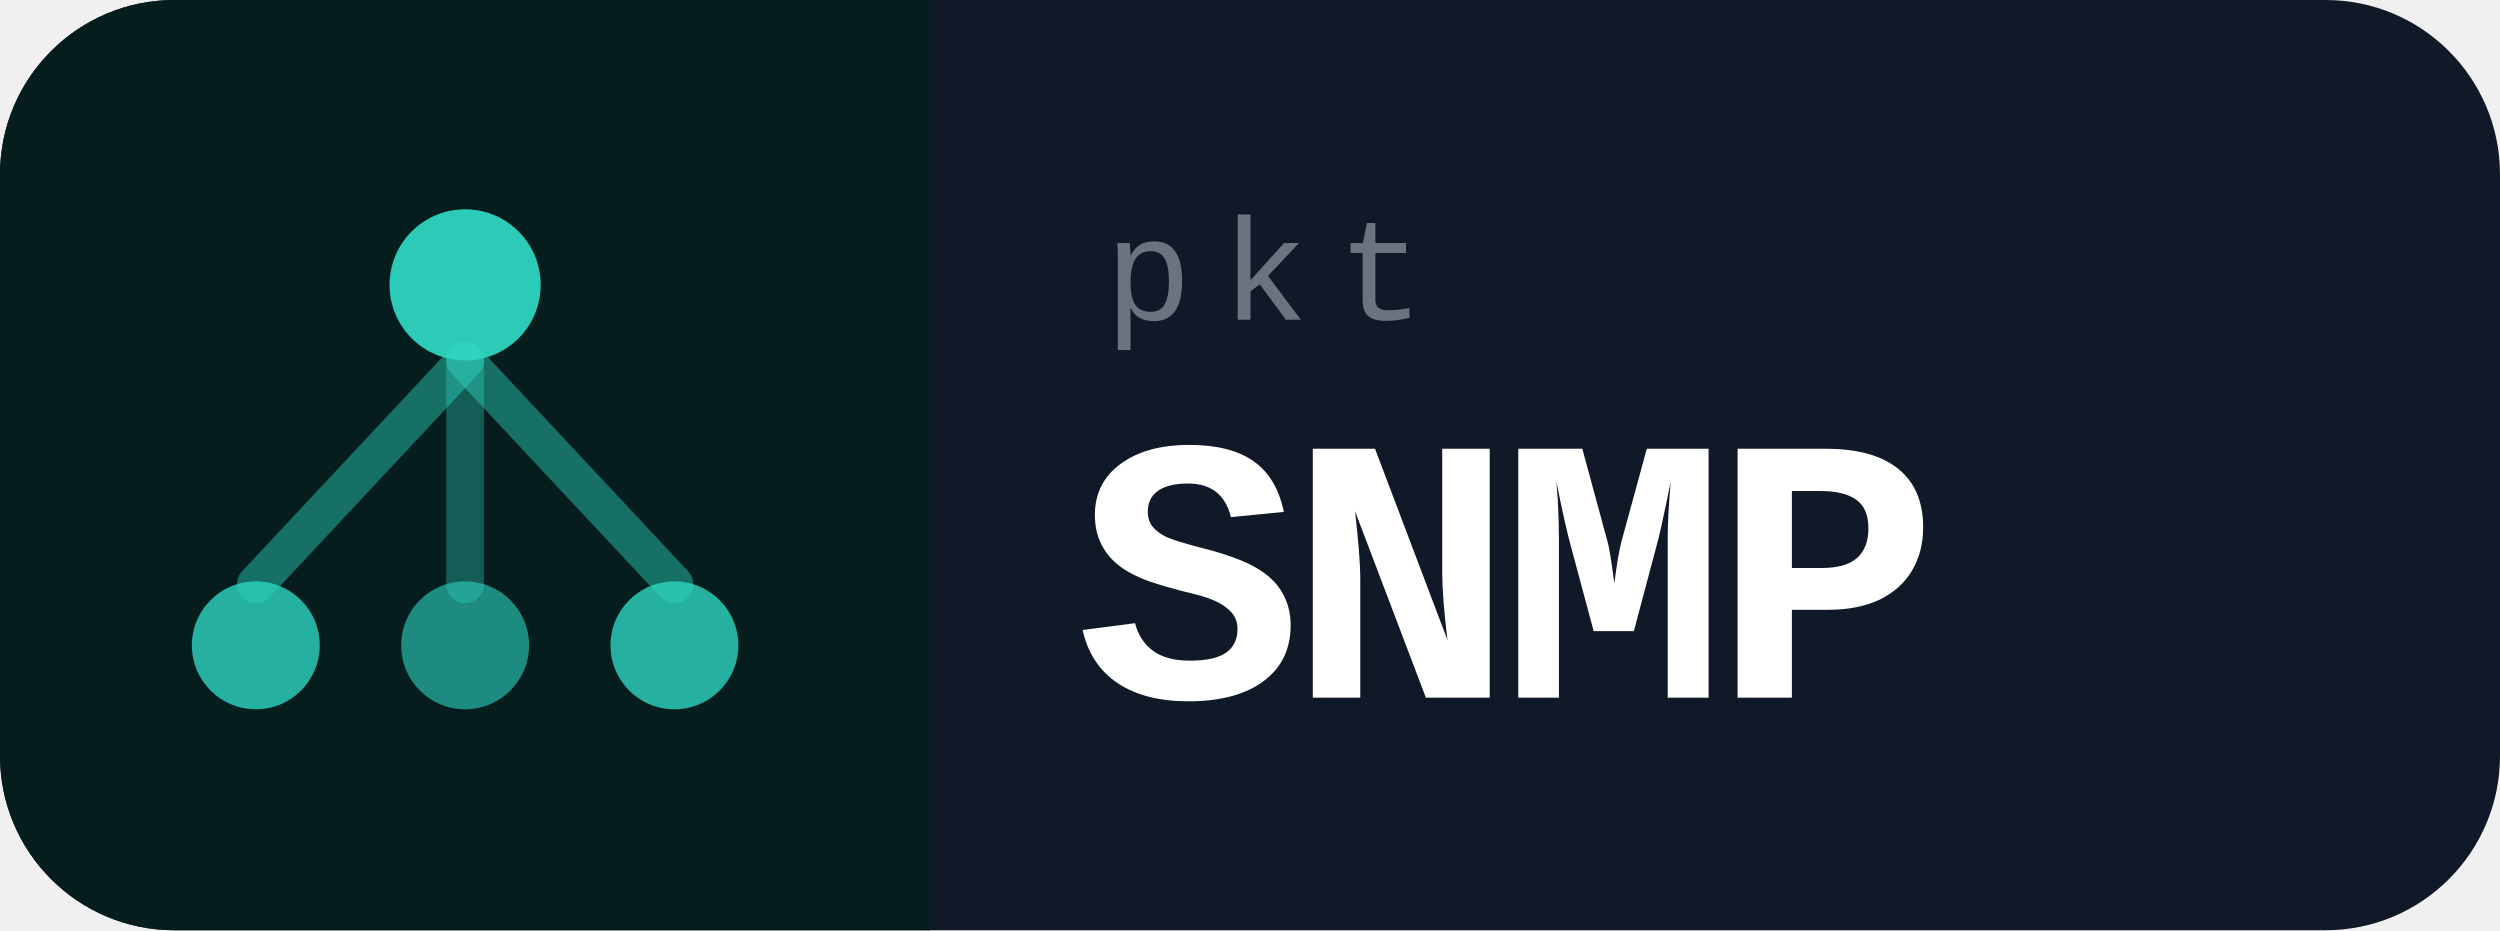
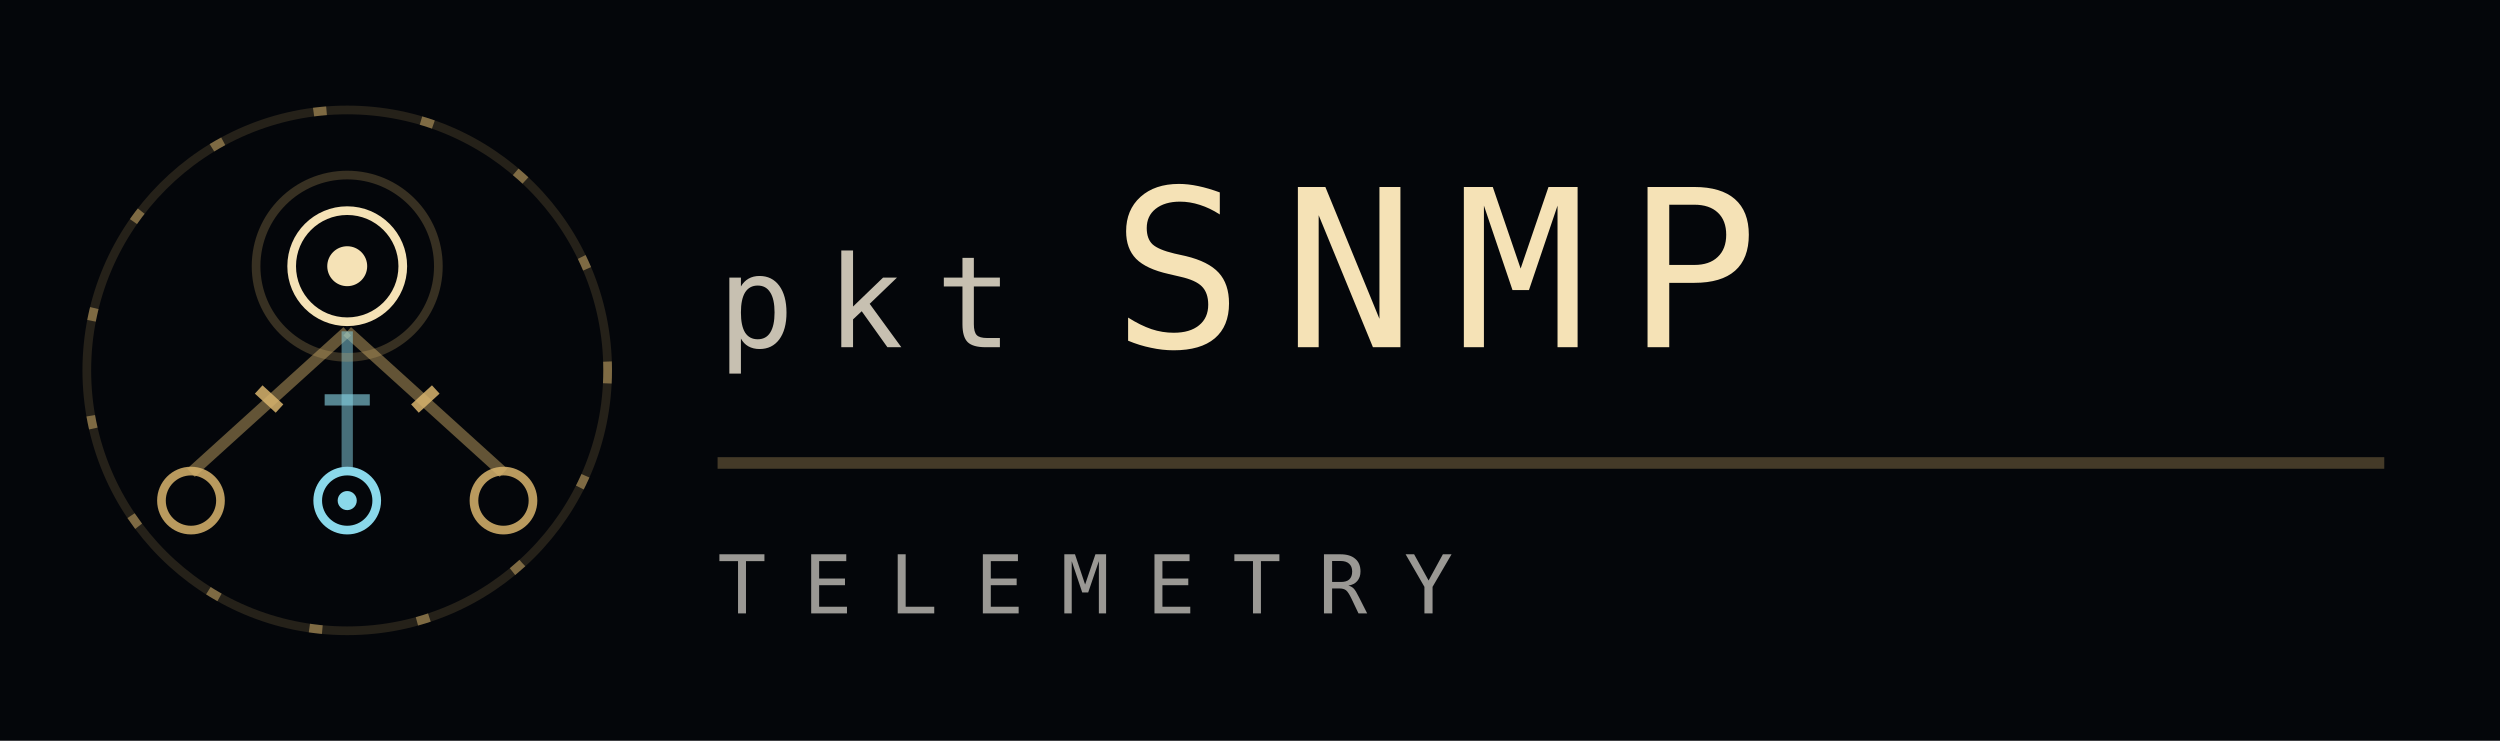
- <svg xmlns="http://www.w3.org/2000/svg" viewBox="0 0 172 64">
-   <defs>
-     <clipPath id="csnmp">
-       <rect width="172" height="64" rx="12" />
-     </clipPath>
-   </defs>
-   <rect width="172" height="64" rx="12" fill="#111827" />
-   <rect width="64" height="64" fill="#061d1d" clip-path="url(#csnmp)" />
-   <g transform="translate(8,8) scale(2)">
-     <circle cx="12" cy="5.8" r="2.6" fill="#2dd4bf" opacity="0.95" />
-     <circle cx="4.8" cy="18.2" r="2.2" fill="#2dd4bf" opacity="0.8" />
-     <circle cx="19.2" cy="18.2" r="2.2" fill="#2dd4bf" opacity="0.8" />
-     <circle cx="12" cy="18.2" r="2.2" fill="#2dd4bf" opacity="0.6" />
-     <line x1="12" y1="8.4" x2="4.8" y2="16.1" stroke="#2dd4bf" stroke-width="1.3" stroke-linecap="round" opacity="0.45" />
-     <line x1="12" y1="8.4" x2="19.2" y2="16.1" stroke="#2dd4bf" stroke-width="1.3" stroke-linecap="round" opacity="0.45" />
-     <line x1="12" y1="8.4" x2="12" y2="16.1" stroke="#2dd4bf" stroke-width="1.3" stroke-linecap="round" opacity="0.35" />
+ <svg xmlns="http://www.w3.org/2000/svg" viewBox="0 0 216 64" fill="none">
+   <rect width="216" height="64" fill="#04060a" />
+   <g transform="translate(6,8) scale(0.75)">
+     <circle cx="32" cy="32" r="30" stroke="rgba(216,180,110,.16)" />
+     <circle cx="32" cy="32" r="30" stroke="rgba(216,180,110,.5)" stroke-dasharray="1.5 11" />
+     <path d="M32 27.5 L14 43.8" stroke="rgba(216,180,110,.45)" stroke-width="1.3" />
+     <path d="M32 27.5 L50 43.8" stroke="rgba(216,180,110,.45)" stroke-width="1.3" />
+     <path d="M32 27.5 L32 43.6" stroke="rgba(138,216,234,.5)" stroke-width="1.3" />
+     <path d="M21.8 34.2 l2.4 2.2" stroke="rgba(216,180,110,.85)" stroke-width="1.3" />
+     <path d="M42.2 34.2 l-2.4 2.2" stroke="rgba(216,180,110,.85)" stroke-width="1.3" />
+     <path d="M29.4 35.4 h5.2" stroke="rgba(138,216,234,.6)" stroke-width="1.3" />
+     <circle cx="32" cy="20" r="10.5" stroke="rgba(216,180,110,.24)" />
+     <circle cx="32" cy="20" r="6.4" stroke="#f5e2b6" stroke-width="1.3.3" />
+     <circle cx="32" cy="20" r="2.3" fill="#f5e2b6" />
+     <circle cx="14" cy="47" r="3.4" stroke="rgba(216,180,110,.85)" />
+     <circle cx="50" cy="47" r="3.4" stroke="rgba(216,180,110,.85)" />
+     <circle cx="32" cy="47" r="3.4" stroke="#8ad8ea" />
+     <circle cx="32" cy="47" r="1.1" fill="#8ad8ea" />
  </g>
-   <text x="76" y="22" font-family="Courier New,Courier,monospace" font-size="10" fill="#6b7280" letter-spacing="2">pkt</text>
-   <text x="74" y="48" font-family="Courier New,Courier,monospace" font-size="26" font-weight="700" fill="white" letter-spacing="-1">SNMP</text>
+   <text x="62" y="30" font-family="ui-monospace,SF Mono,Menlo,monospace" font-size="11" fill="#c7c0b1" letter-spacing="2.8">pkt</text>
+   <text x="96" y="30" font-family="ui-monospace,SF Mono,Menlo,monospace" font-size="19" fill="#f5e2b6" letter-spacing="3.4">SNMP</text>
+   <path d="M62 40 H206" stroke="rgba(216,180,110,.3)" />
+   <text x="62" y="53" font-family="ui-monospace,SF Mono,Menlo,monospace" font-size="7" fill="rgba(245,241,232,.62)" letter-spacing="3.2">TELEMETRY</text>
</svg>
